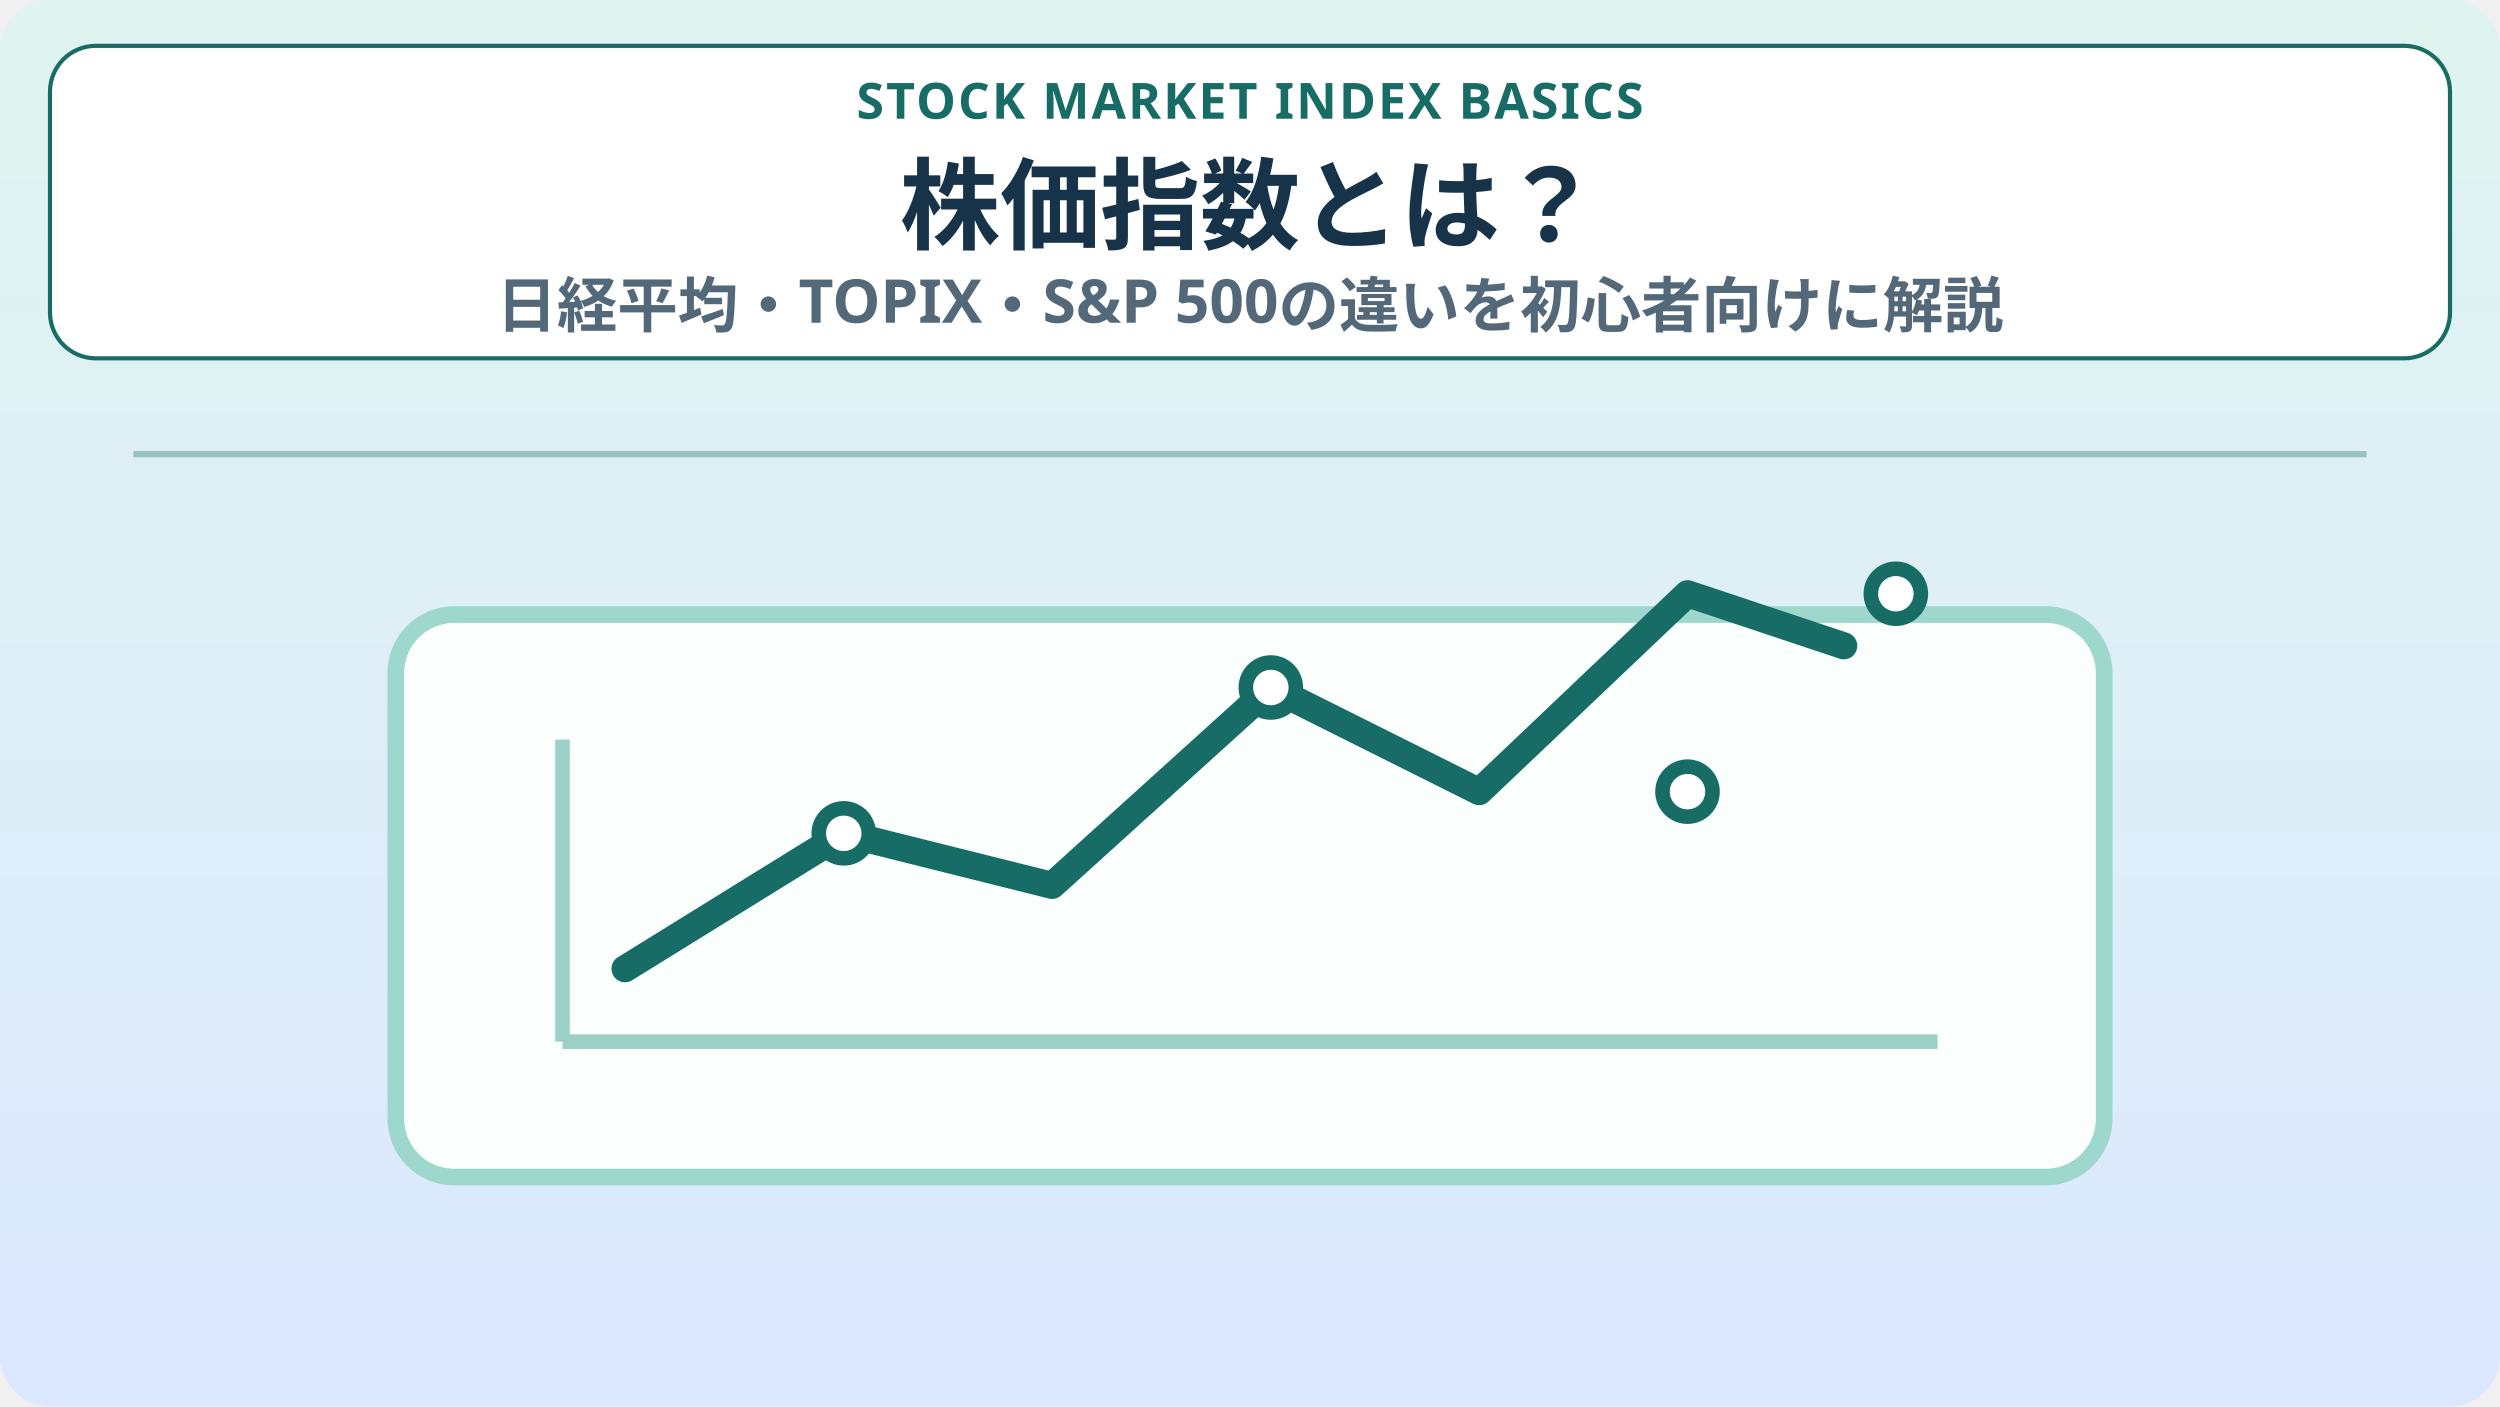
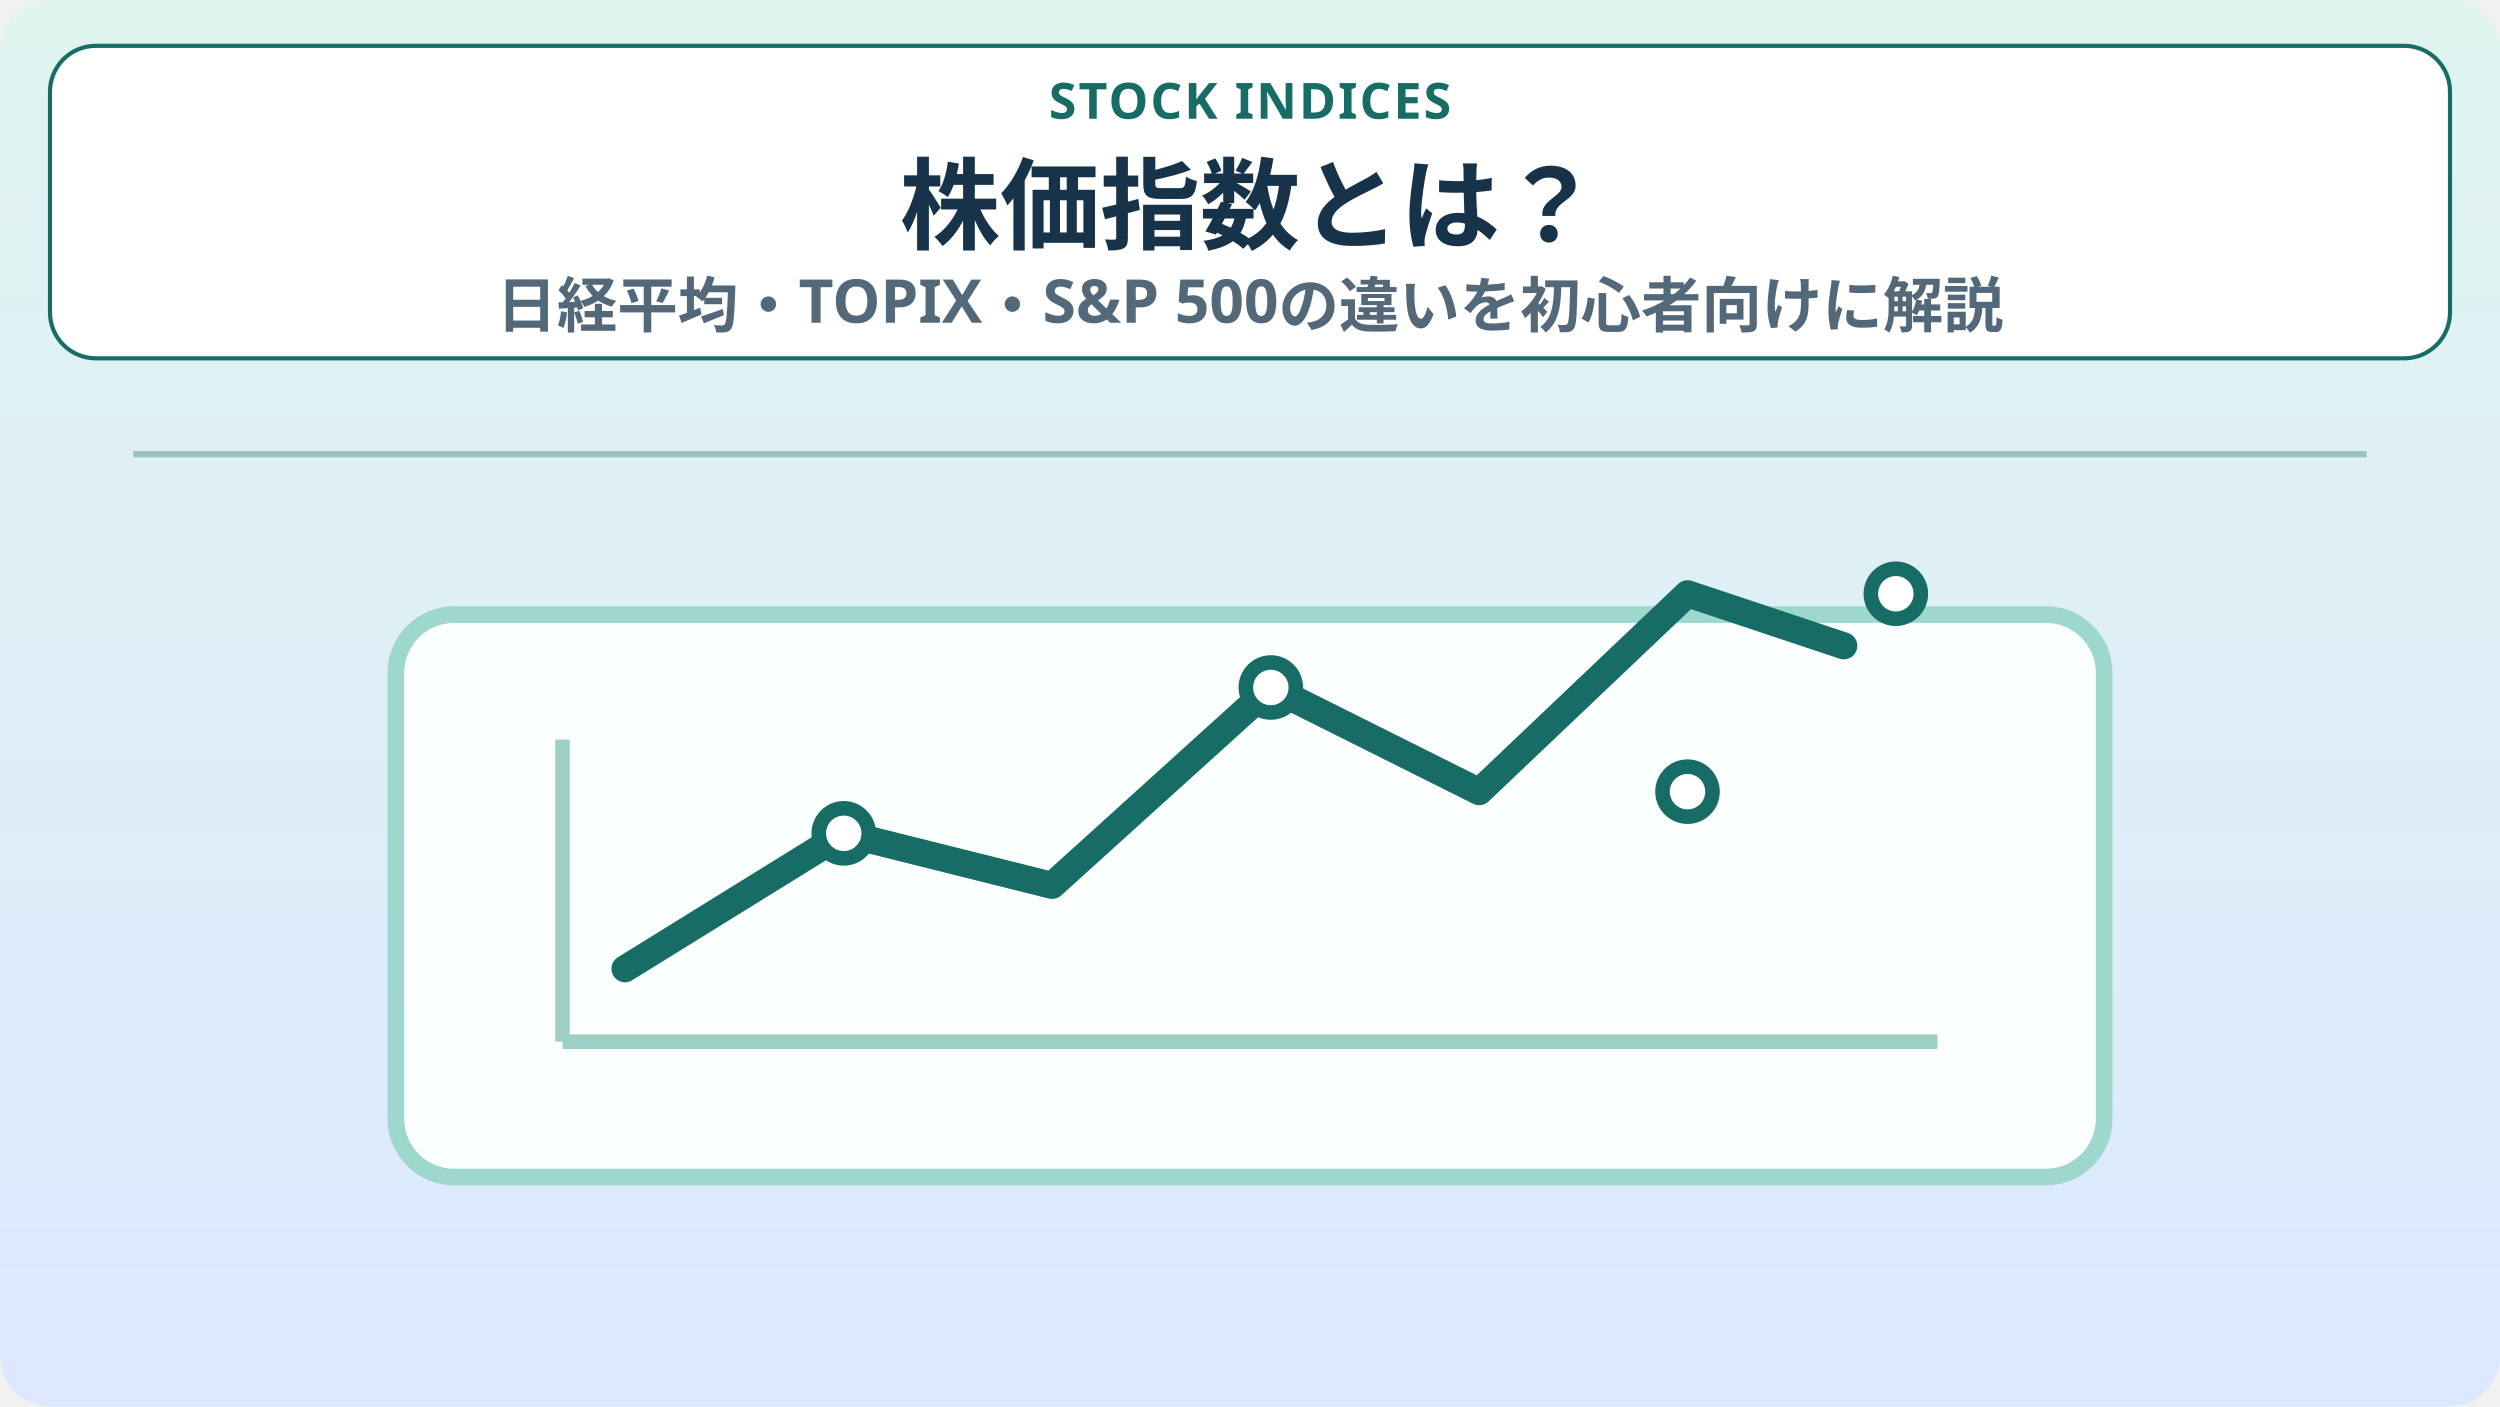
<svg xmlns="http://www.w3.org/2000/svg" width="1200" height="675" viewBox="0 0 1200 675" role="img" aria-label="株価指数とは？日経平均・TOPIX・S&amp;P 500の違いを初心者向けに解説">
  <defs>
    <linearGradient id="bg" x1="0" y1="0" x2="0" y2="1">
      <stop stop-color="#dff4ef" />
      <stop offset="1" stop-color="#dce8ff" />
    </linearGradient>
  </defs>
  <rect width="1200" height="675" rx="24" fill="url(#bg)" />
  <rect x="24" y="22" width="1152" height="150" rx="22" fill="#fff" stroke="#176d65" stroke-width="2" />
-   <text x="600" y="57" text-anchor="middle" font-family="sans-serif" font-size="24" font-weight="800" letter-spacing="1" fill="#176d65">STOCK MARKET INDEX BASICS</text>
+   <text x="600" y="57" text-anchor="middle" font-family="sans-serif" font-size="24" font-weight="800" letter-spacing="1" fill="#176d65">STOCK INDICES</text>
  <text x="600" y="116" text-anchor="middle" font-family="sans-serif" font-size="48" font-weight="800" fill="#17334a">株価指数とは？</text>
  <text x="600" y="157" text-anchor="middle" font-family="sans-serif" font-size="29" font-weight="650" fill="#536879">日経平均・TOPIX・S&amp;P 500の違いを初心者向けに解説</text>
  <path d="M64 218H1136" stroke="#176d65" stroke-opacity=".35" stroke-width="3" />
  <g>
    <rect x="190" y="295" width="820" height="270" rx="28" fill="#fafffd" stroke="#9ed7cb" stroke-width="8" />
    <path d="M270 500H930M270 355V500" stroke="#9ccfc5" stroke-width="7" />
    <path d="M300 465l105-65 100 25 105-95 100 50 100-95 75 25" fill="none" stroke="#176d65" stroke-width="13" stroke-linecap="round" stroke-linejoin="round" />
    <g fill="#fff" stroke="#176d65" stroke-width="7">
      <circle cx="405" cy="400" r="12" />
      <circle cx="610" cy="330" r="12" />
      <circle cx="810" cy="380" r="12" />
      <circle cx="910" cy="285" r="12" />
    </g>
  </g>
</svg>
